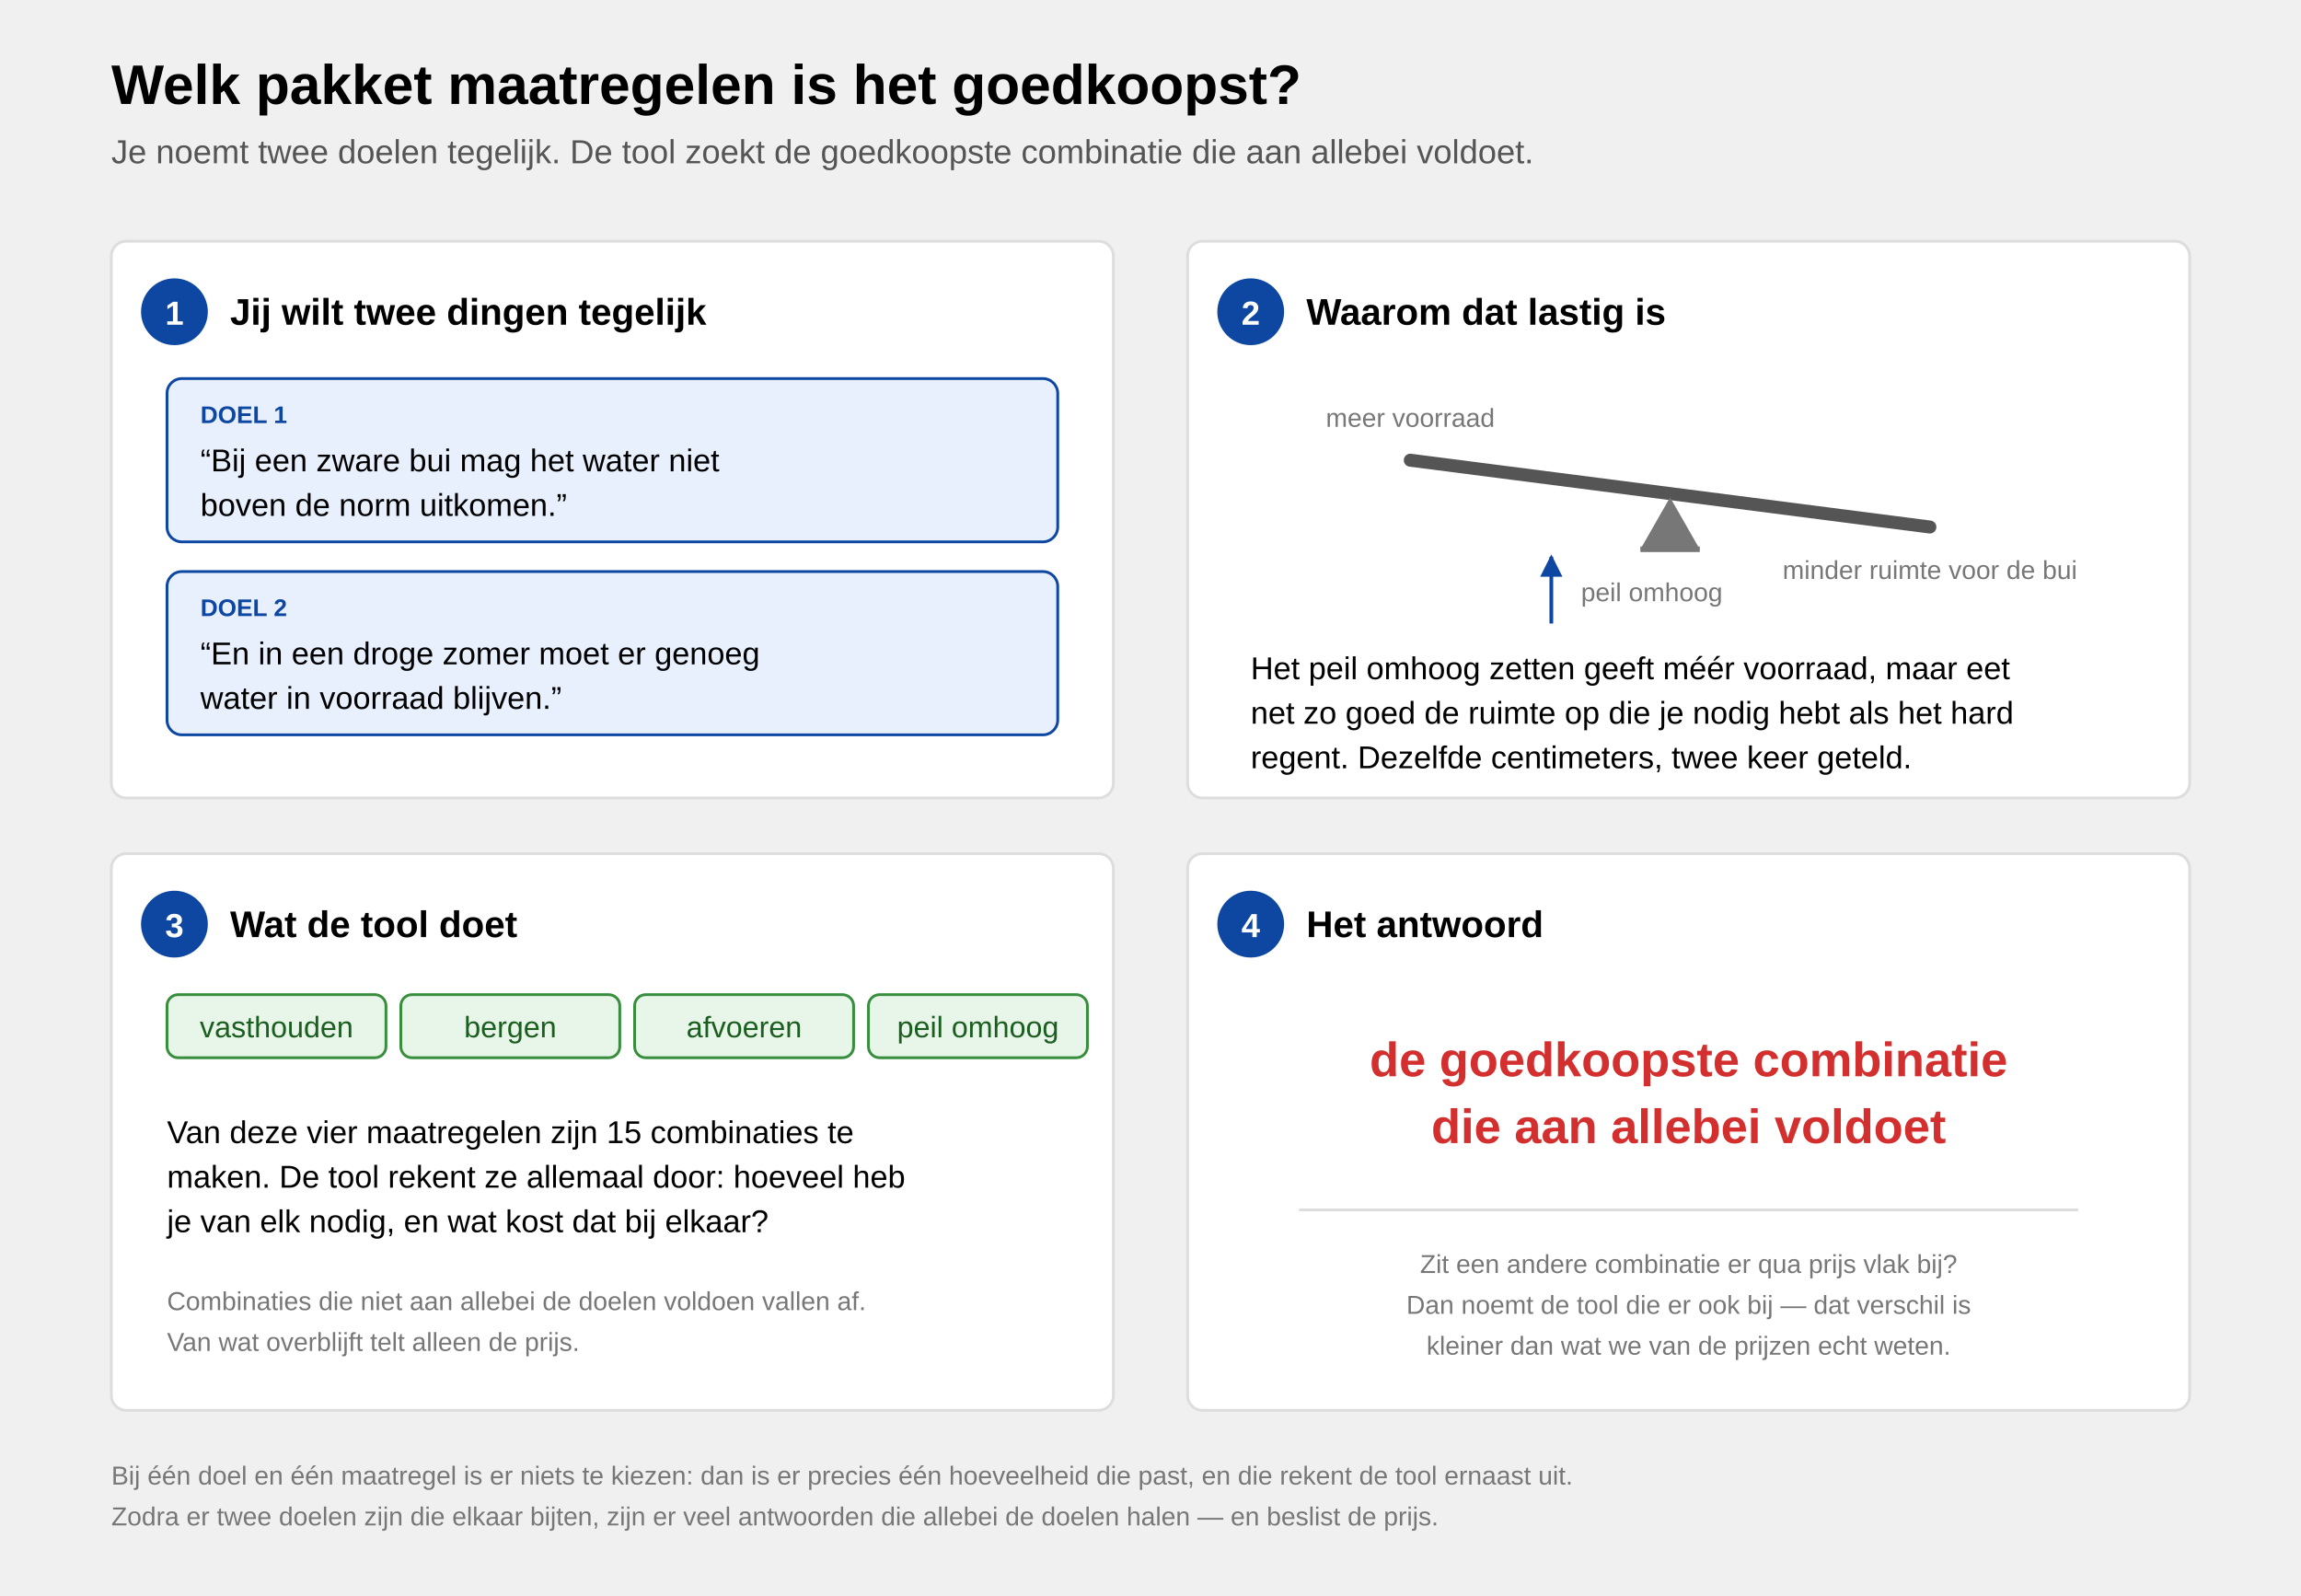
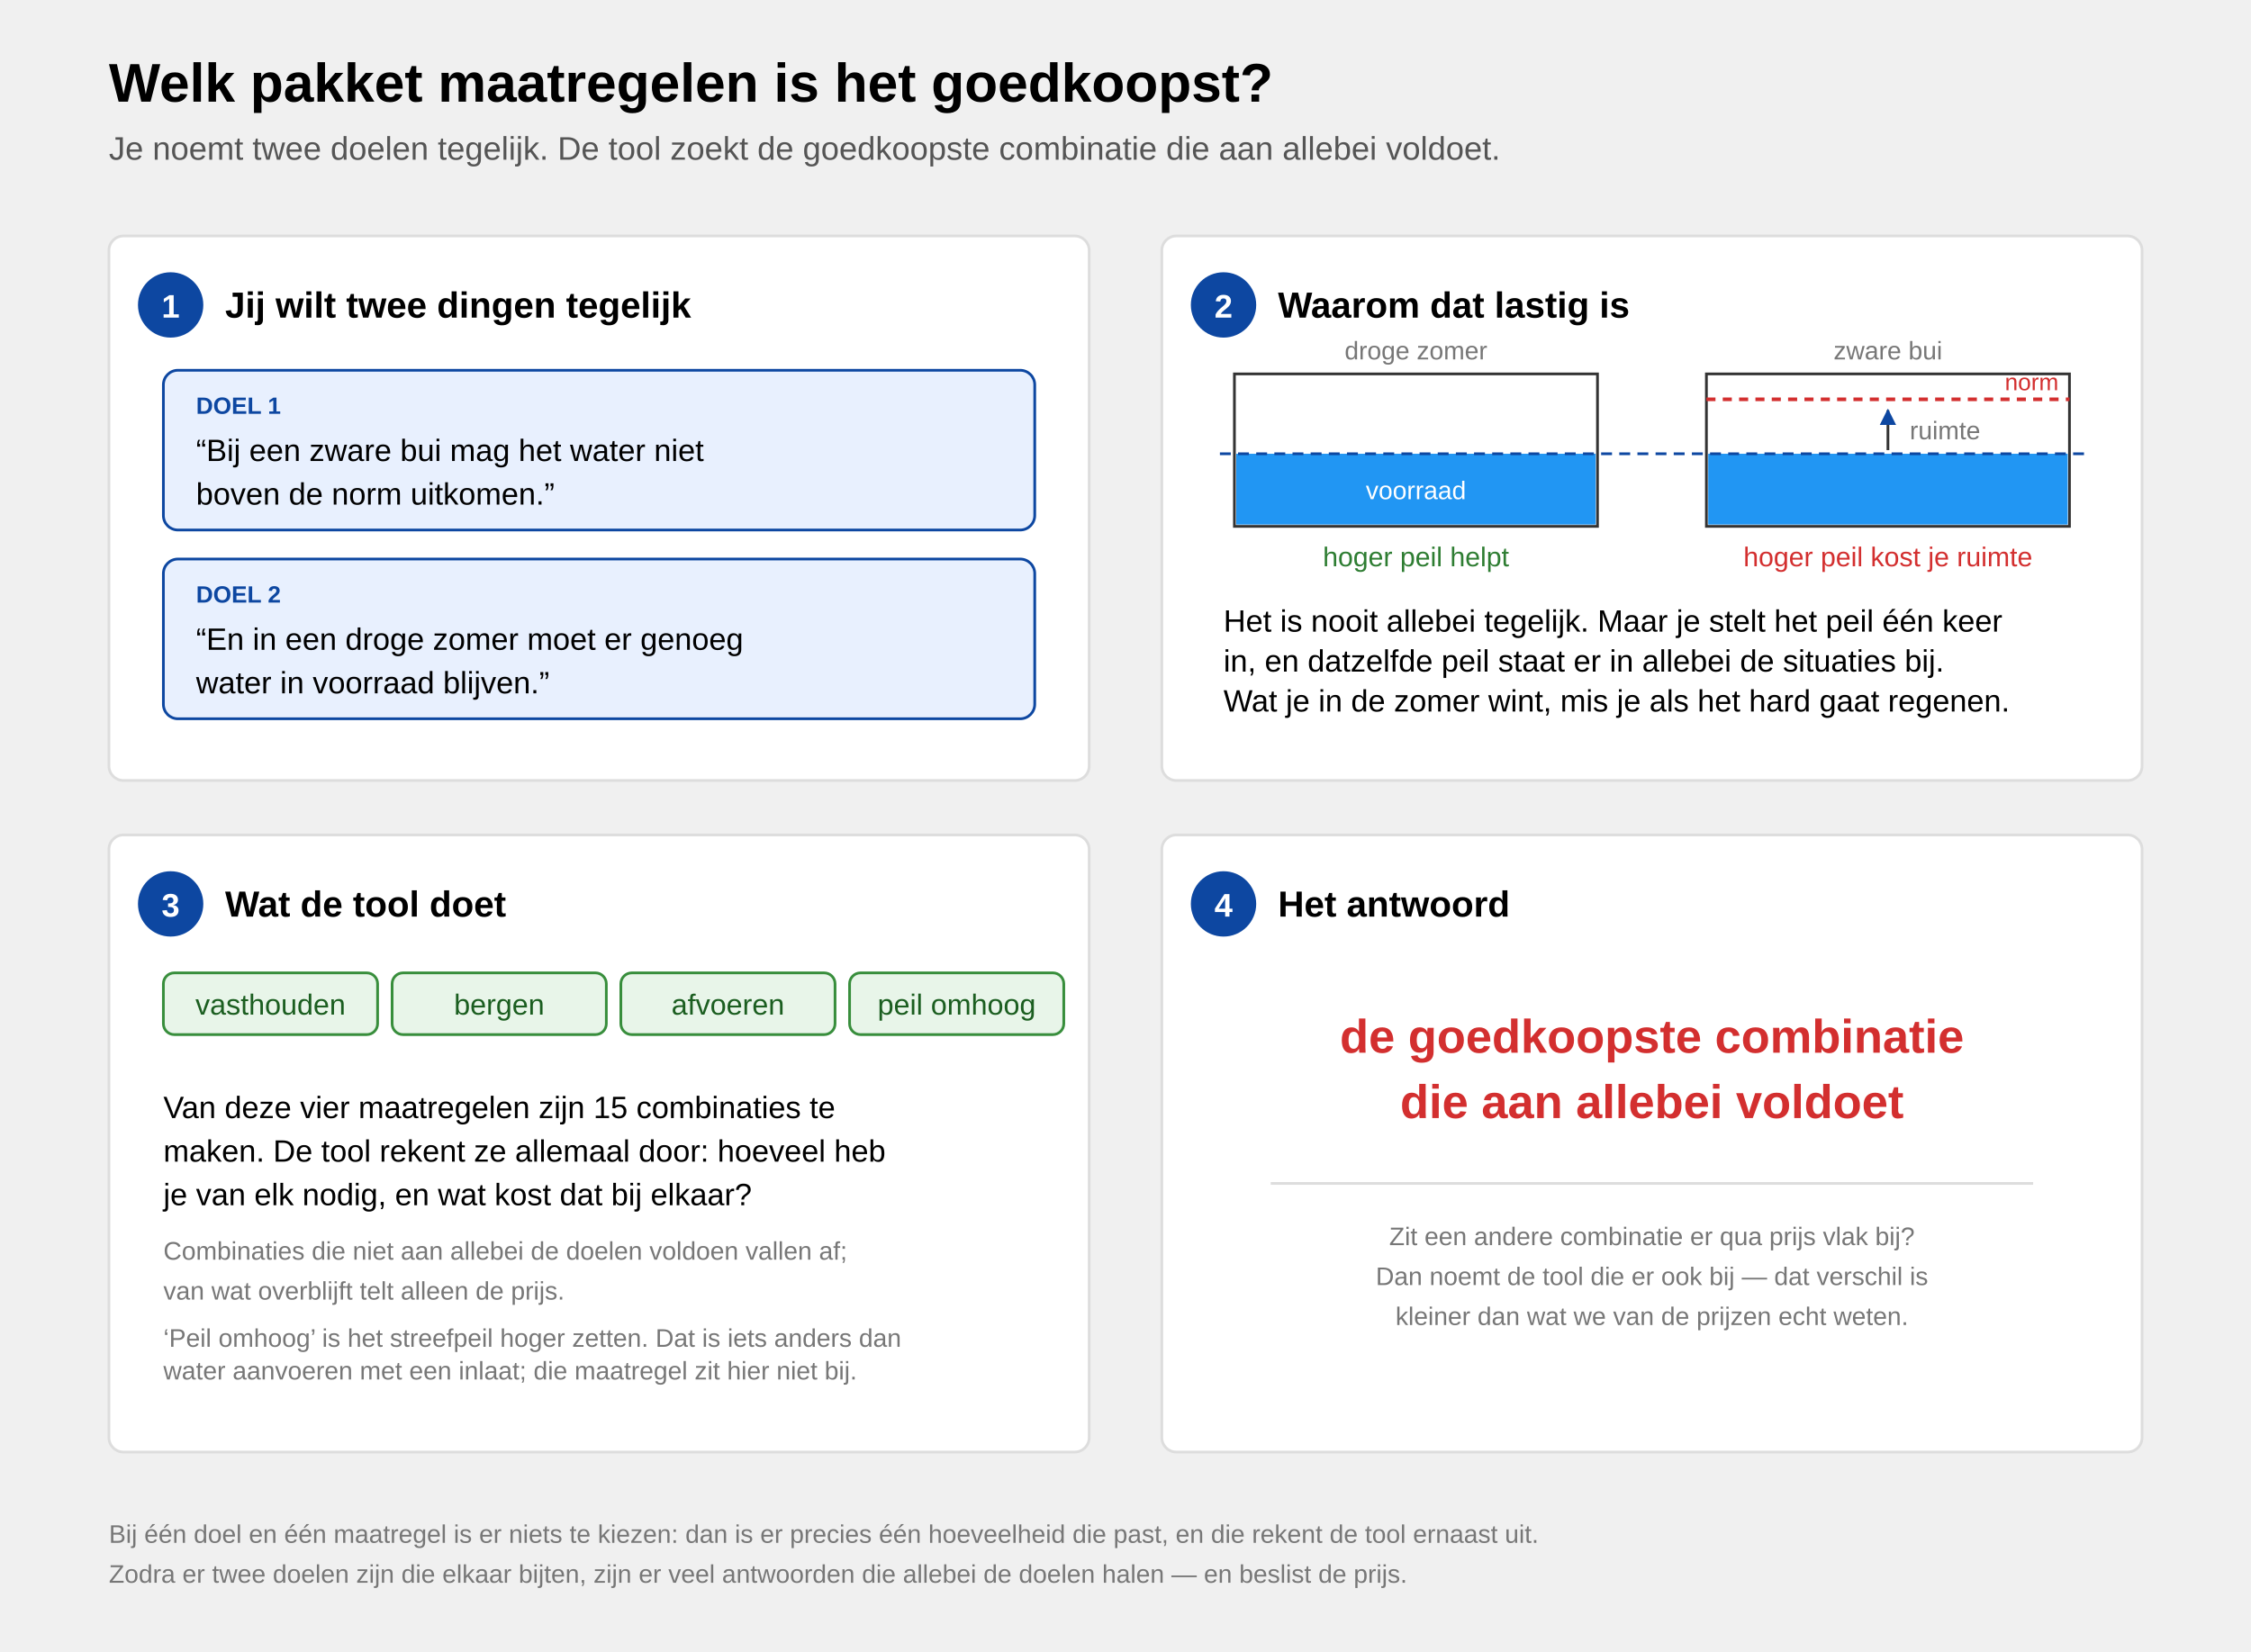
- <svg xmlns="http://www.w3.org/2000/svg" width="1240" height="860" viewBox="0 0 1240 860">
+ <svg xmlns="http://www.w3.org/2000/svg" width="1240" height="910" viewBox="0 0 1240 910">
  <style>
    .title { font-family: Arial, sans-serif; font-size: 30px; font-weight: bold; }
    .subtitle { font-family: Arial, sans-serif; font-size: 18px; fill: #555555; }
    .card { fill: #FFFFFF; stroke: #DDDDDD; stroke-width: 1.5; }
    .card-head { font-family: Arial, sans-serif; font-size: 20px; font-weight: bold; }
    .body { font-family: Arial, sans-serif; font-size: 17px; }
    .small { font-family: Arial, sans-serif; font-size: 14px; fill: #777777; }
    .badge { fill: #0D47A1; }
    .badge-text { font-family: Arial, sans-serif; font-size: 18px; font-weight: bold; fill: #FFFFFF; }
    .bubble { fill: #E8F0FE; stroke: #0D47A1; stroke-width: 1.5; }
    .goal-tag { font-family: Arial, sans-serif; font-size: 13px; font-weight: bold; fill: #0D47A1; }
    .chip { fill: #E8F5E9; stroke: #388E3C; stroke-width: 1.5; }
    .chip-text { font-family: Arial, sans-serif; font-size: 16px; fill: #1B5E20; }
    .answer { font-family: Arial, sans-serif; fill: #D32F2F; }
-     .plank { stroke: #555555; stroke-width: 7; stroke-linecap: round; }
-     .fulcrum { fill: #777777; }
  </style>
  <defs>
    <marker id="up" viewBox="0 0 10 10" refX="9" refY="5" markerWidth="6" markerHeight="6" orient="auto-start-reverse">
      <path d="M 0,0 L 10,5 L 0,10 z" fill="#0D47A1" />
    </marker>
  </defs>
  <text class="title" x="60" y="56">Welk pakket maatregelen is het goedkoopst?</text>
  <text class="subtitle" x="60" y="88">Je noemt twee doelen tegelijk. De tool zoekt de goedkoopste combinatie die aan allebei voldoet.</text>
  <rect class="card" x="60" y="130" width="540" height="300" rx="8" />
  <circle class="badge" cx="94" cy="168" r="18" />
  <text class="badge-text" x="94" y="175" text-anchor="middle">1</text>
  <text class="card-head" x="124" y="175">Jij wilt twee dingen tegelijk</text>
  <rect class="bubble" x="90" y="204" width="480" height="88" rx="8" />
  <text class="goal-tag" x="108" y="228">DOEL 1</text>
  <text class="body" x="108" y="254">“Bij een zware bui mag het water niet</text>
  <text class="body" x="108" y="278">boven de norm uitkomen.”</text>
  <rect class="bubble" x="90" y="308" width="480" height="88" rx="8" />
  <text class="goal-tag" x="108" y="332">DOEL 2</text>
  <text class="body" x="108" y="358">“En in een droge zomer moet er genoeg</text>
  <text class="body" x="108" y="382">water in voorraad blijven.”</text>
  <rect class="card" x="640" y="130" width="540" height="300" rx="8" />
  <circle class="badge" cx="674" cy="168" r="18" />
  <text class="badge-text" x="674" y="175" text-anchor="middle">2</text>
  <text class="card-head" x="704" y="175">Waarom dat lastig is</text>
-   <line class="plank" x1="760" y1="248" x2="1040" y2="284" />
-   <polygon class="fulcrum" points="900,268 884,296 916,296" />
-   <line x1="884" y1="296" x2="916" y2="296" stroke="#777777" stroke-width="3" />
-   <text class="small" x="760" y="230" text-anchor="middle">meer voorraad</text>
-   <text class="small" x="1040" y="312" text-anchor="middle">minder ruimte voor de bui</text>
-   <line x1="836" y1="336" x2="836" y2="300" stroke="#0D47A1" stroke-width="2" marker-end="url(#up)" />
-   <text class="small" x="852" y="324" fill="#0D47A1">peil omhoog</text>
-   <text class="body" x="674" y="366">Het peil omhoog zetten geeft méér voorraad, maar eet</text>
-   <text class="body" x="674" y="390">net zo goed de ruimte op die je nodig hebt als het hard</text>
-   <text class="body" x="674" y="414">regent. Dezelfde centimeters, twee keer geteld.</text>
-   <rect class="card" x="60" y="460" width="540" height="300" rx="8" />
+   <text class="small" x="780" y="198" text-anchor="middle">droge zomer</text>
+   <text class="small" x="1040" y="198" text-anchor="middle">zware bui</text>
+   <rect x="680" y="206" width="200" height="84" fill="#FFFFFF" stroke="#333333" stroke-width="1.5" />
+   <rect x="681" y="250" width="198" height="39" fill="#2196F3" />
+   <text x="780" y="275" text-anchor="middle" font-family="Arial, sans-serif" font-size="14px" fill="#FFFFFF">voorraad</text>
+   <rect x="940" y="206" width="200" height="84" fill="#FFFFFF" stroke="#333333" stroke-width="1.5" />
+   <rect x="941" y="250" width="198" height="39" fill="#2196F3" />
+   <line x1="940" y1="220" x2="1140" y2="220" stroke="#D32F2F" stroke-width="2" stroke-dasharray="5,4" />
+   <text x="1134" y="215" text-anchor="end" font-family="Arial, sans-serif" font-size="13px" fill="#D32F2F">norm</text>
+   <line x1="1040" y1="248" x2="1040" y2="226" stroke="#333333" stroke-width="1.5" marker-end="url(#up)" />
+   <text class="small" x="1052" y="242">ruimte</text>
+   <line x1="672" y1="250" x2="1148" y2="250" stroke="#0D47A1" stroke-width="1.5" stroke-dasharray="6,4" />
+   <text x="780" y="312" text-anchor="middle" font-family="Arial, sans-serif" font-size="15px" fill="#2E7D32">hoger peil helpt</text>
+   <text x="1040" y="312" text-anchor="middle" font-family="Arial, sans-serif" font-size="15px" fill="#D32F2F">hoger peil kost je ruimte</text>
+   <text class="body" x="674" y="348">Het is nooit allebei tegelijk. Maar je stelt het peil één keer</text>
+   <text class="body" x="674" y="370">in, en datzelfde peil staat er in allebei de situaties bij.</text>
+   <text class="body" x="674" y="392">Wat je in de zomer wint, mis je als het hard gaat regenen.</text>
+   <rect class="card" x="60" y="460" width="540" height="340" rx="8" />
  <circle class="badge" cx="94" cy="498" r="18" />
  <text class="badge-text" x="94" y="505" text-anchor="middle">3</text>
  <text class="card-head" x="124" y="505">Wat de tool doet</text>
  <rect class="chip" x="90" y="536" width="118" height="34" rx="6" />
  <text class="chip-text" x="149" y="559" text-anchor="middle">vasthouden</text>
  <rect class="chip" x="216" y="536" width="118" height="34" rx="6" />
  <text class="chip-text" x="275" y="559" text-anchor="middle">bergen</text>
  <rect class="chip" x="342" y="536" width="118" height="34" rx="6" />
  <text class="chip-text" x="401" y="559" text-anchor="middle">afvoeren</text>
  <rect class="chip" x="468" y="536" width="118" height="34" rx="6" />
  <text class="chip-text" x="527" y="559" text-anchor="middle">peil omhoog</text>
  <text class="body" x="90" y="616">Van deze vier maatregelen zijn 15 combinaties te</text>
  <text class="body" x="90" y="640">maken. De tool rekent ze allemaal door: hoeveel heb</text>
  <text class="body" x="90" y="664">je van elk nodig, en wat kost dat bij elkaar?</text>
-   <text class="small" x="90" y="706">Combinaties die niet aan allebei de doelen voldoen vallen af.</text>
-   <text class="small" x="90" y="728">Van wat overblijft telt alleen de prijs.</text>
-   <rect class="card" x="640" y="460" width="540" height="300" rx="8" />
+   <text class="small" x="90" y="694">Combinaties die niet aan allebei de doelen voldoen vallen af;</text>
+   <text class="small" x="90" y="716">van wat overblijft telt alleen de prijs.</text>
+   <text class="small" x="90" y="742">‘Peil omhoog’ is het streefpeil hoger zetten. Dat is iets anders dan</text>
+   <text class="small" x="90" y="760">water aanvoeren met een inlaat; die maatregel zit hier niet bij.</text>
+   <rect class="card" x="640" y="460" width="540" height="340" rx="8" />
  <circle class="badge" cx="674" cy="498" r="18" />
  <text class="badge-text" x="674" y="505" text-anchor="middle">4</text>
  <text class="card-head" x="704" y="505">Het antwoord</text>
  <text class="answer" x="910" y="580" text-anchor="middle" font-size="26px" font-weight="bold">de goedkoopste combinatie</text>
  <text class="answer" x="910" y="616" text-anchor="middle" font-size="26px" font-weight="bold">die aan allebei voldoet</text>
  <line x1="700" y1="652" x2="1120" y2="652" stroke="#DDDDDD" stroke-width="1.5" />
  <text class="small" x="910" y="686" text-anchor="middle">Zit een andere combinatie er qua prijs vlak bij?</text>
  <text class="small" x="910" y="708" text-anchor="middle">Dan noemt de tool die er ook bij — dat verschil is</text>
  <text class="small" x="910" y="730" text-anchor="middle">kleiner dan wat we van de prijzen echt weten.</text>
-   <text class="small" x="60" y="800">Bij één doel en één maatregel is er niets te kiezen: dan is er precies één hoeveelheid die past, en die rekent de tool ernaast uit.</text>
-   <text class="small" x="60" y="822">Zodra er twee doelen zijn die elkaar bijten, zijn er veel antwoorden die allebei de doelen halen — en beslist de prijs.</text>
+   <text class="small" x="60" y="850">Bij één doel en één maatregel is er niets te kiezen: dan is er precies één hoeveelheid die past, en die rekent de tool ernaast uit.</text>
+   <text class="small" x="60" y="872">Zodra er twee doelen zijn die elkaar bijten, zijn er veel antwoorden die allebei de doelen halen — en beslist de prijs.</text>
</svg>
